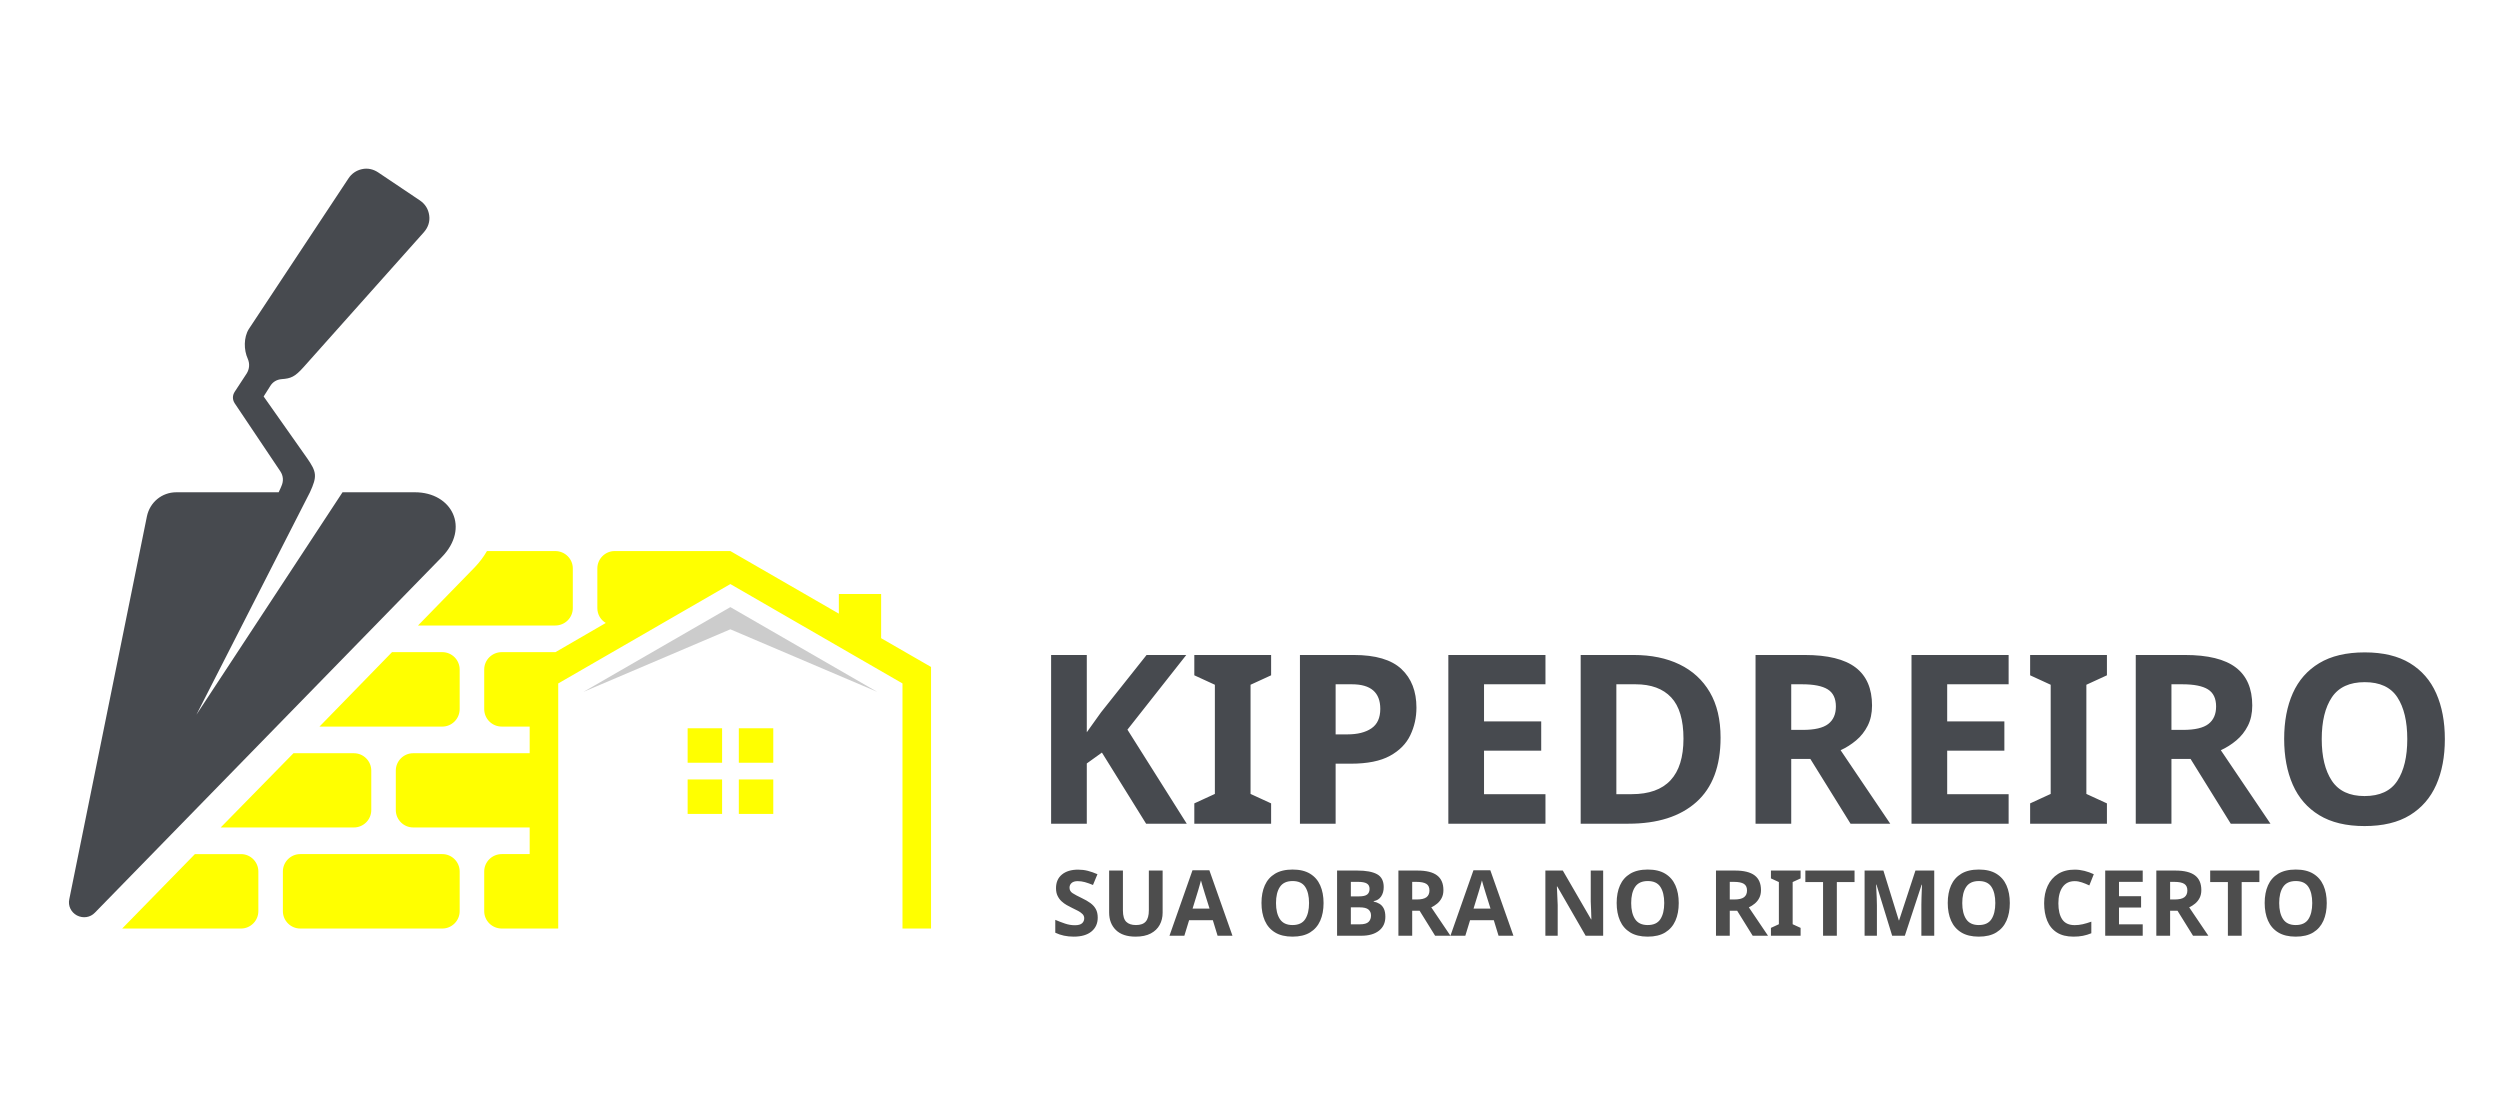
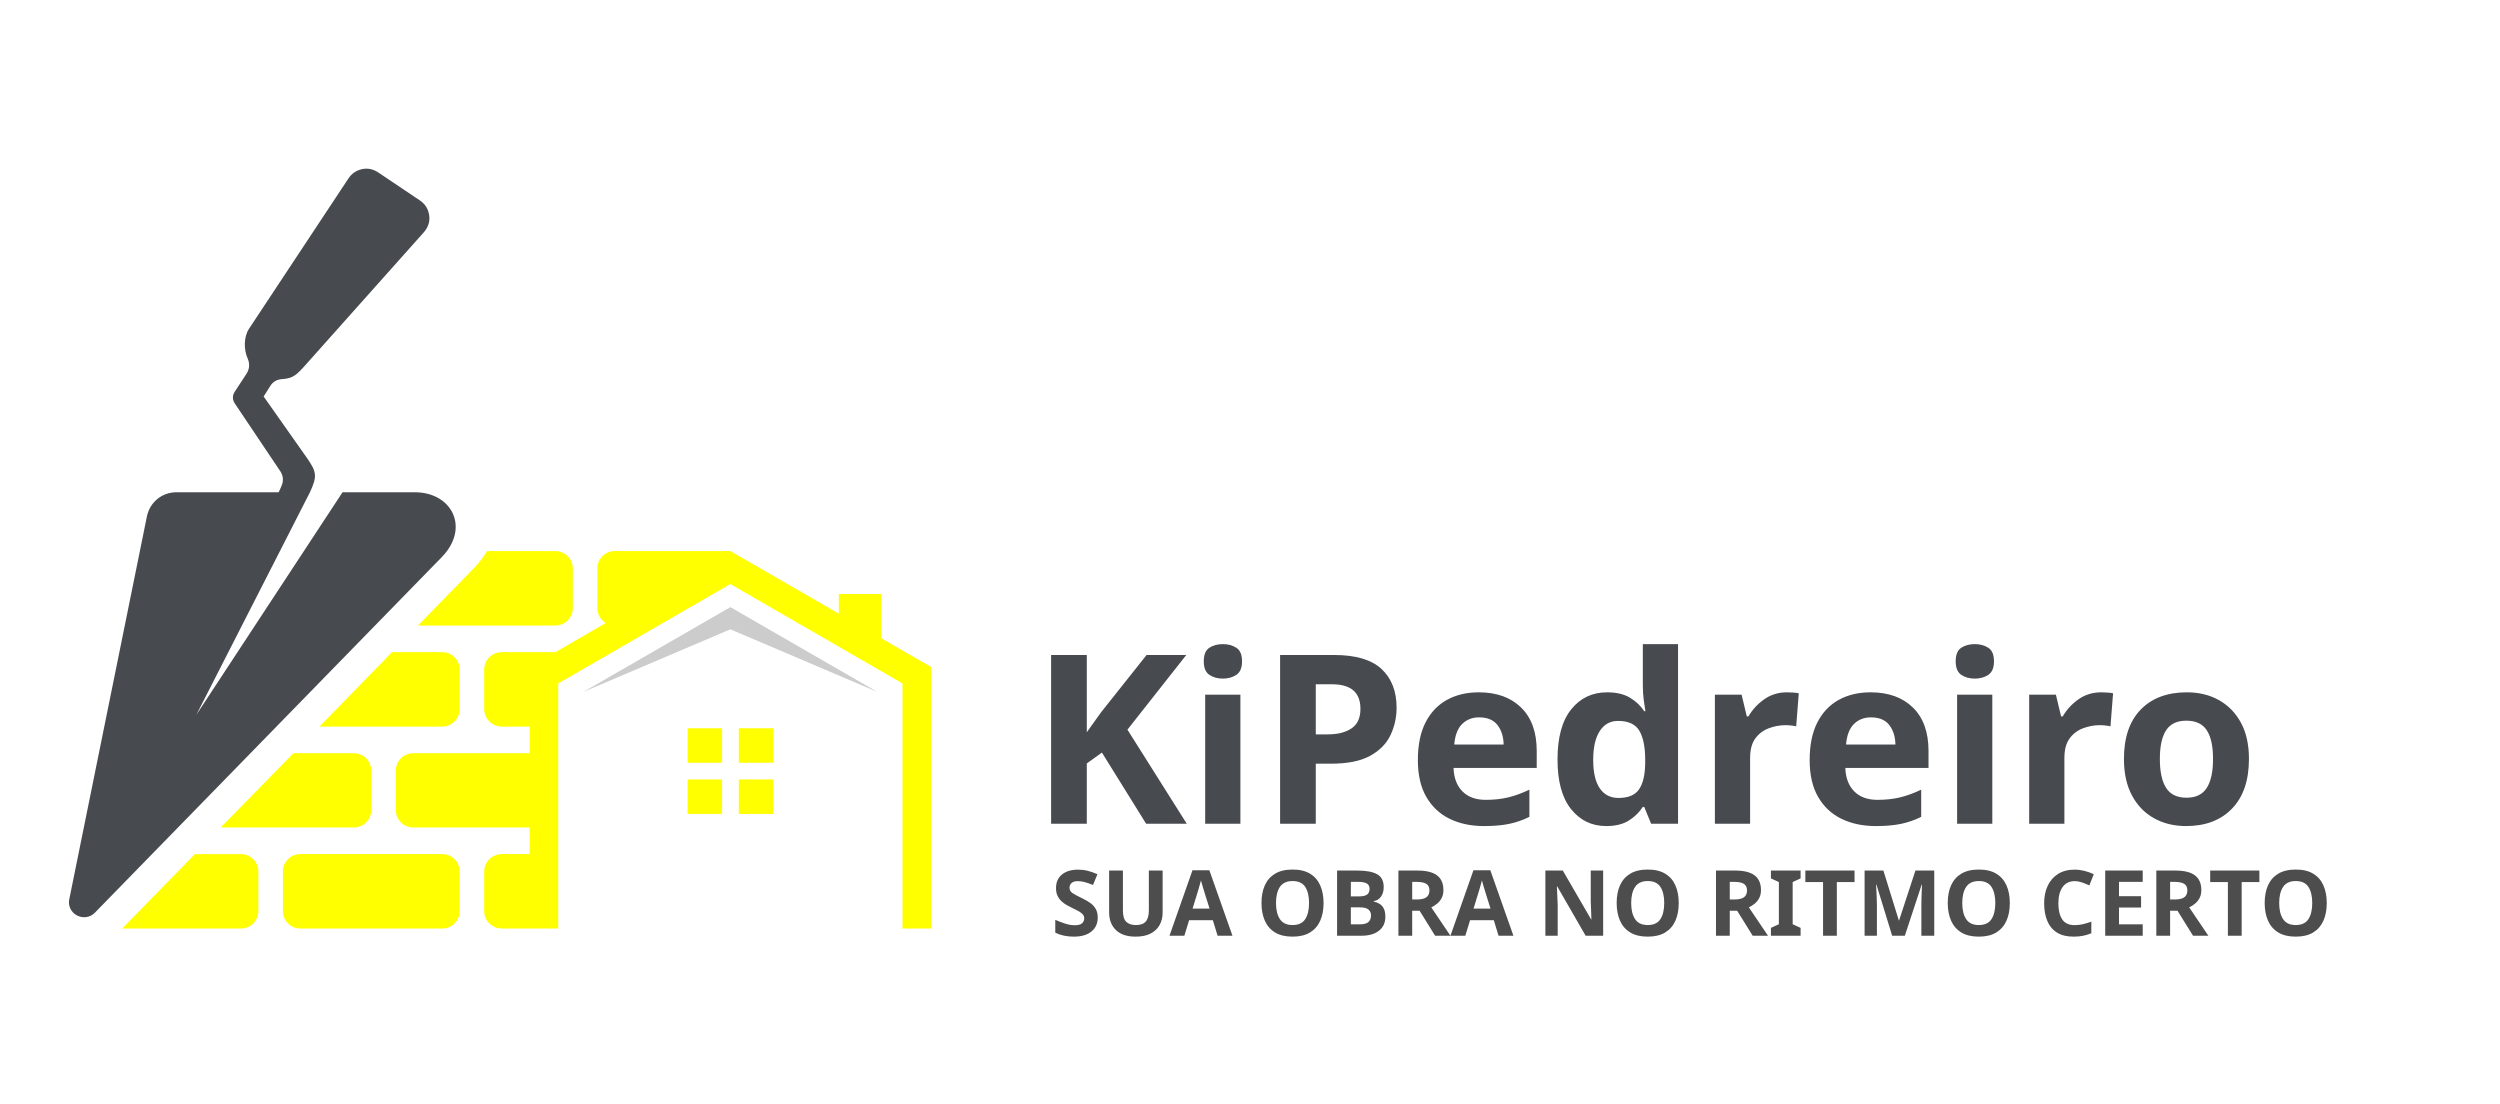
<svg xmlns="http://www.w3.org/2000/svg" id="Layer_1" version="1.1" viewBox="0 0 9062.59 4000">
  <defs>
    <style>
      .st0 {
        font-size: 856.62px;
      }

      .st0, .st1 {
        font-family: Montserrat-Bold, Montserrat;
        font-weight: 700;
      }

      .st0, .st2 {
        fill: #474a4f;
      }

      .st1 {
        fill: #4d4d4d;
        font-size: 330.9px;
      }

      .st3 {
        fill: #ccc;
      }

      .st3, .st2, .st4 {
        fill-rule: evenodd;
      }

      .st4 {
        fill: #ff0;
      }
    </style>
  </defs>
  <path class="st4" d="M1603.47,3365.98h-515.15c-34.49,0-62.86-28.37-62.86-62.86v-144.12c0-34.49,28.37-62.86,62.86-62.86h515.15c34.49,0,62.85,28.36,62.85,62.86v144.12c0,34.49-28.36,62.86-62.85,62.86h0ZM3194.14,2153.25v160.23l180.91,104.24v948.26h-103.5v-888.47l-623.97-360.28-624,360.28v888.47h-204.68c-35.25,0-63.62-28.37-63.62-62.86v-144.12c0-34.49,28.36-62.86,63.62-62.86h101.18v-96.6h-422.4c-34.49,0-62.86-28.37-62.86-62.86v-143.35c0-34.49,28.36-62.86,62.86-62.86h422.4v-96.58h-101.18c-35.25,0-63.62-28.36-63.62-63.62v-143.36c0-34.52,28.36-62.88,63.62-62.88h194.72l182.43-105.77c-18.41-10.75-30.66-30.69-30.66-53.66v-144.12c0-34.52,28.36-62.88,62.85-62.88h419.33l393.27,226.91v-71.28h153.31ZM1283.04,2999.55h-482.95l263.7-269.06h219.25c34.49,0,62.86,28.36,62.86,62.86v143.35c0,34.49-28.36,62.86-62.86,62.86h0ZM1603.47,2633.91h-445.37l262.93-269.85h182.44c34.49,0,62.85,28.36,62.85,62.88v143.36c0,35.25-28.36,63.62-62.85,63.62h0ZM2012.81,2267.47h-497.5l205.44-210.8c18.41-19.17,32.98-39.11,44.47-59.05h247.59c35.28,0,63.65,28.36,63.65,62.88v144.12c0,34.49-28.37,62.85-63.65,62.85h0ZM873.69,3365.98h-430.82l263.7-269.83h167.12c34.49,0,62.85,28.36,62.85,62.86v144.12c0,34.49-28.36,62.86-62.85,62.86h0Z" />
  <path class="st2" d="M1601.17,2019.86L343.97,3308.48c-16.85,17.64-42.92,21.47-65.15,9.98-21.47-11.51-32.96-35.28-27.6-59.05l281.34-1387.5c10.72-51.34,54.43-87.39,106.54-87.39h371.05c4.59-9.96,8.42-17.62,9.96-22.24,8.42-18.38,6.89-37.56-3.83-53.64-86.63-128.8-141.82-210.83-165.59-246.85-8.43-13.02-8.43-28.37,0-41.39,14.55-22.24,29.13-44.47,43.68-66.71,9.98-16.11,11.51-35.25,3.85-52.9-14.58-32.19-15.34-77.4,3.83-108.1l361.05-545.78c11.51-17.64,28.36-29.16,49.07-33.76,20.7-4.59,40.61,0,58.26,11.52l151.77,101.94c19.17,13.05,30.66,31.42,33.73,54.43,3.09,22.24-3.83,42.92-19.14,60.56l-436.18,489.08c-31.45,35.25-46.01,41.41-79.73,43.71-17.64,1.53-32.2,9.96-41.42,25.3l-23.76,37.55,157.16,223.08c35.25,50.58,37.55,65.92,10.72,124.18l-411.64,806.44,529.72-806.44h262.17c134.92,0,200.84,129.54,97.34,235.33h0Z" />
  <polygon class="st3" points="2647.57 2200.79 2114.78 2508.17 2647.57 2281.26 3180.32 2508.17 2647.57 2200.79" />
  <path class="st4" d="M2492.7,2640.03h124.94v124.94h-124.94v-124.94ZM2678.23,2640.03h124.94v124.94h-124.94v-124.94ZM2803.17,2825.56v124.94h-124.94v-124.94h124.94ZM2617.65,2950.5h-124.94v-124.94h124.94v124.94Z" />
  <text class="st0" transform="translate(3733.22 2985.96)">
-     <tspan x="0" y="0">KIPEDREIRO</tspan>
+     <tspan x="0" y="0">KiPedreiro</tspan>
  </text>
  <text class="st1" transform="translate(3810.21 3392.05)">
    <tspan x="0" y="0">SUA OBRA NO RITMO CERTO</tspan>
  </text>
</svg>
